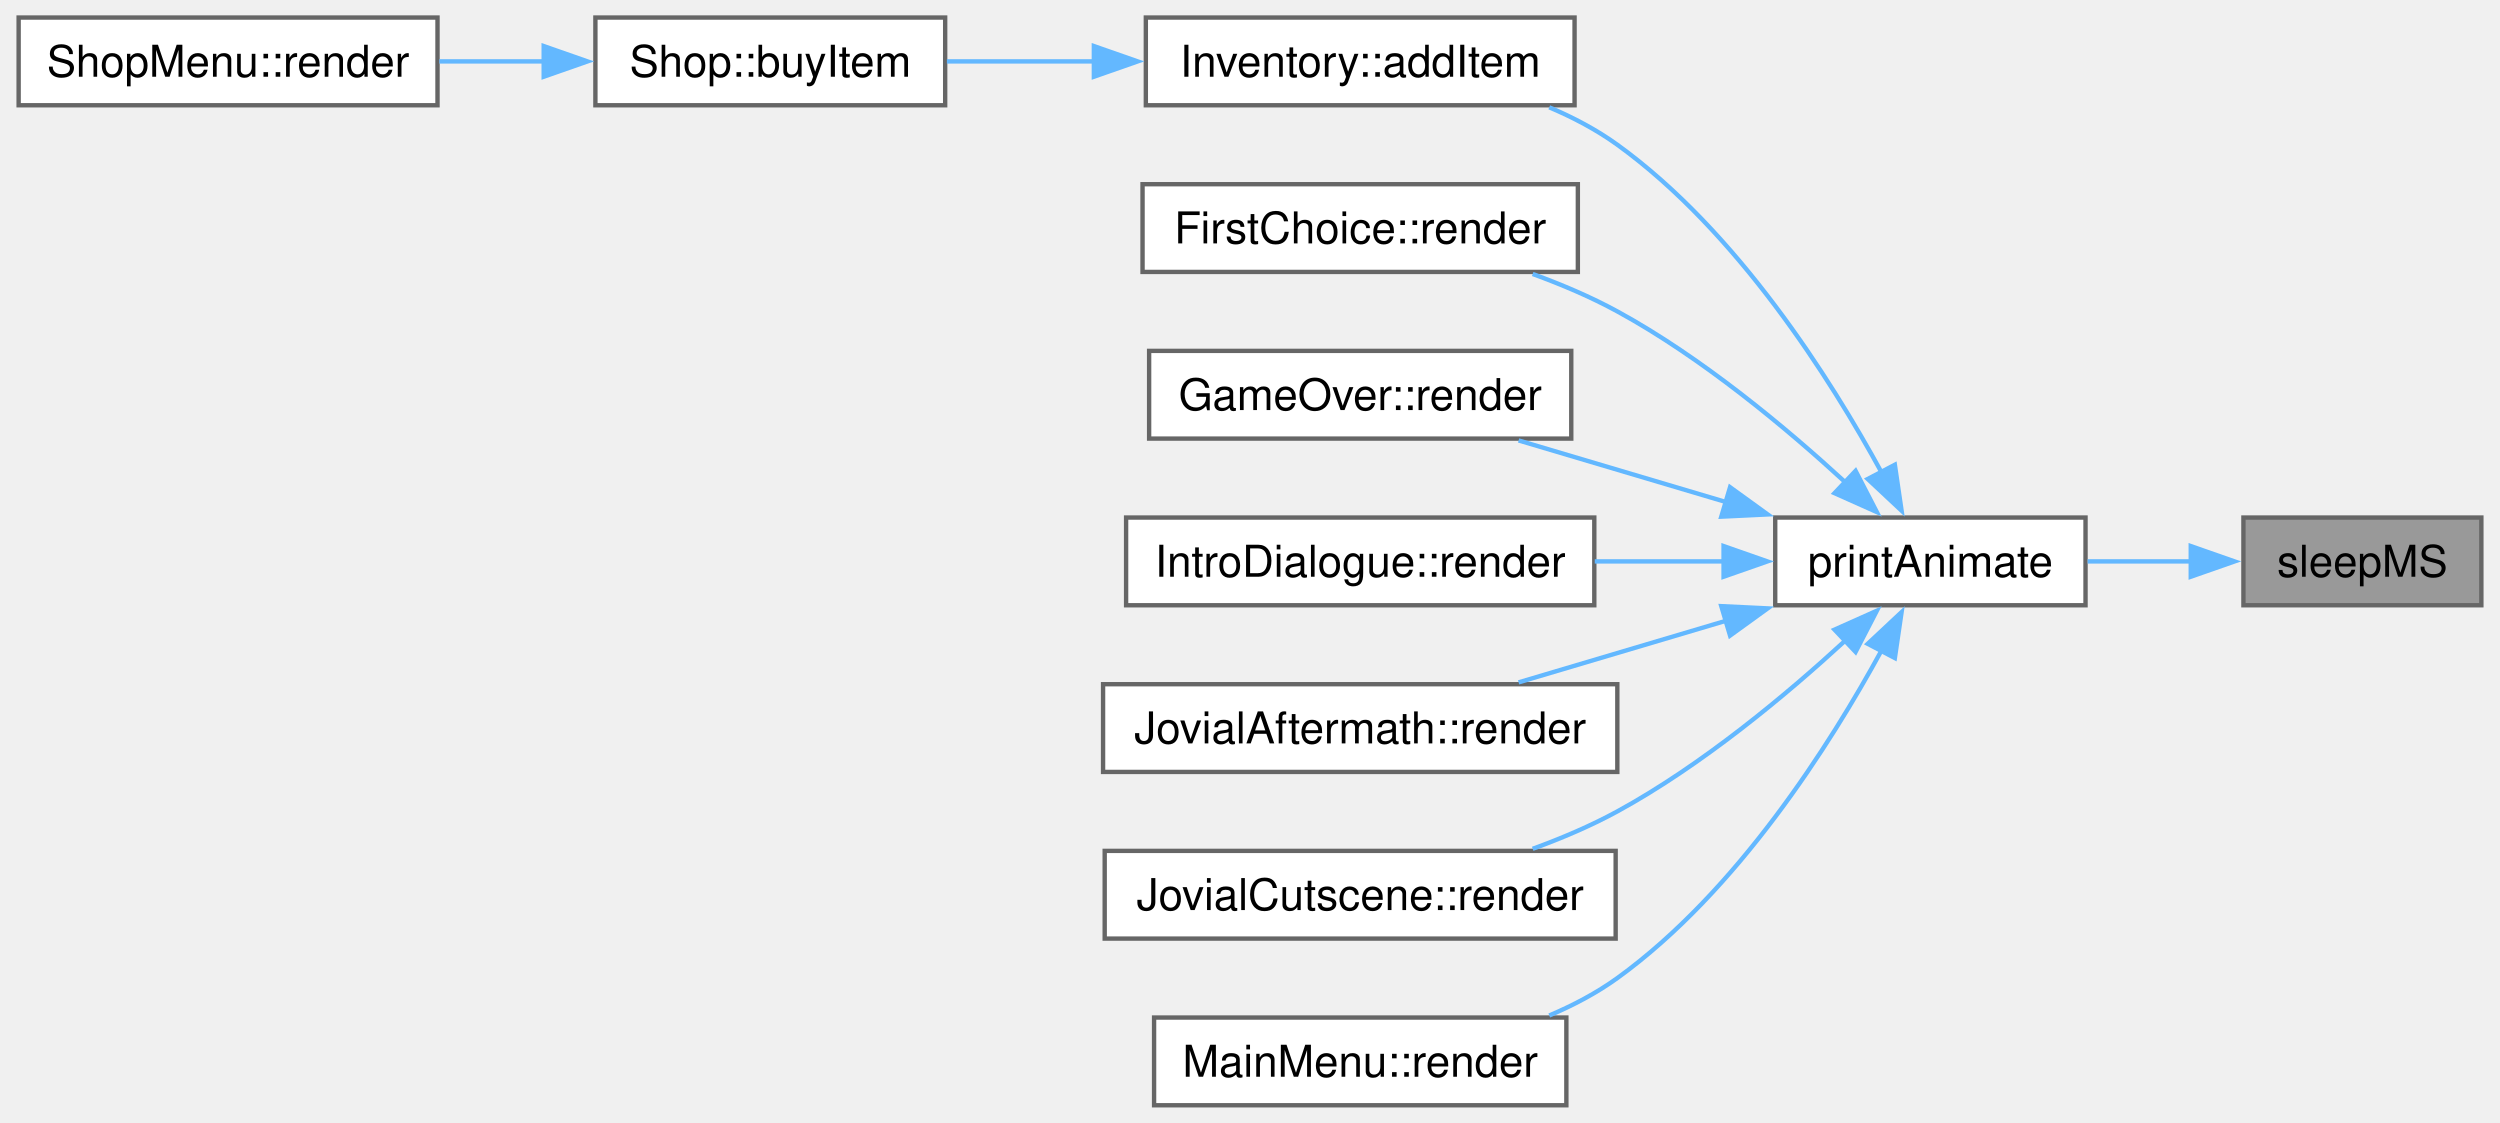
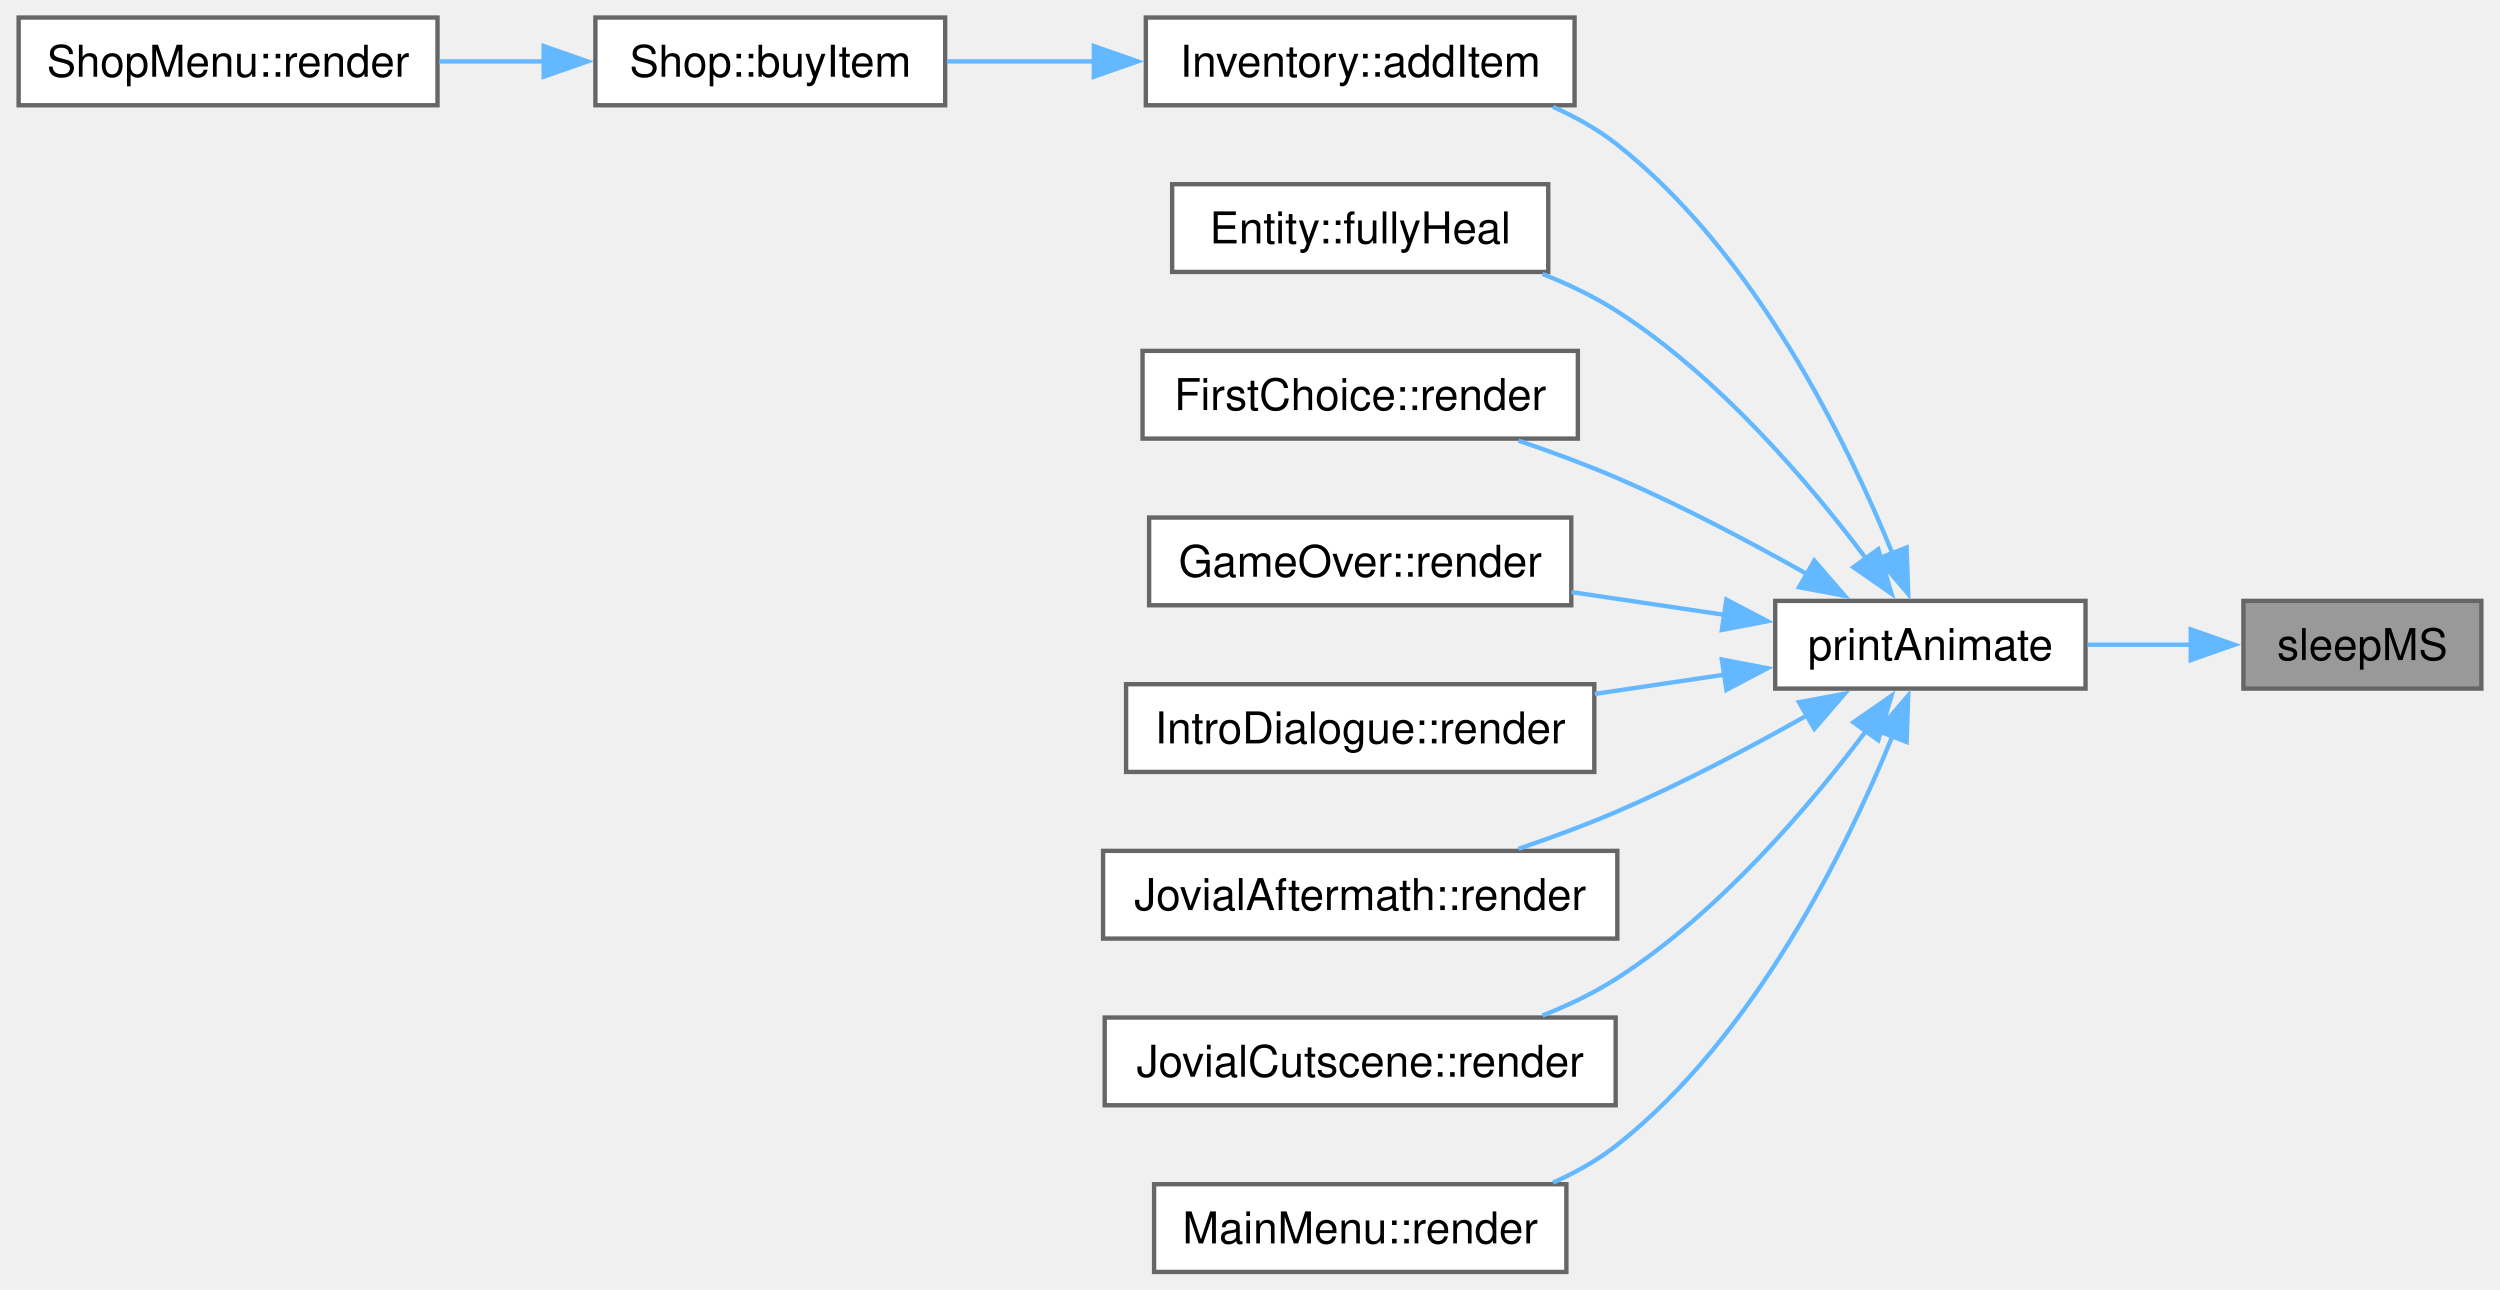
- <svg xmlns="http://www.w3.org/2000/svg" xmlns:xlink="http://www.w3.org/1999/xlink" width="570pt" height="256pt" viewBox="0.00 0.00 569.50 256.00">
-   <g id="graph0" class="graph" transform="scale(1 1) rotate(0) translate(4 252)">
+ <svg xmlns="http://www.w3.org/2000/svg" xmlns:xlink="http://www.w3.org/1999/xlink" width="570pt" height="294pt" viewBox="0.00 0.00 569.50 294.00">
+   <g id="graph0" class="graph" transform="scale(1 1) rotate(0) translate(4 290)">
    <g id="Node000001" class="node">
      <g id="a_Node000001">
        <a xlink:title=" ">
-           <polygon fill="#999999" stroke="#666666" points="561.5,-134 507.25,-134 507.25,-114 561.5,-114 561.5,-134" />
-           <text text-anchor="middle" x="534.38" y="-120.5" font-family="Helvetica,sans-Serif" font-size="10.00">sleepMS</text>
+           <polygon fill="#999999" stroke="#666666" points="561.5,-153 507.25,-153 507.25,-133 561.5,-133 561.5,-153" />
+           <text text-anchor="middle" x="534.38" y="-139.5" font-family="Helvetica,sans-Serif" font-size="10.00">sleepMS</text>
        </a>
      </g>
    </g>
    <g id="Node000002" class="node">
      <g id="a_Node000002">
        <a xlink:href="extras_8cpp.html#a251383c9dea6cb260fb6f9ebb010139f" target="_top" xlink:title="Outputs a text character by character with a given delay.">
-           <polygon fill="white" stroke="#666666" points="471.25,-134 400.5,-134 400.5,-114 471.25,-114 471.25,-134" />
-           <text text-anchor="middle" x="435.88" y="-120.5" font-family="Helvetica,sans-Serif" font-size="10.00">printAnimate</text>
+           <polygon fill="white" stroke="#666666" points="471.25,-153 400.5,-153 400.5,-133 471.25,-133 471.25,-153" />
+           <text text-anchor="middle" x="435.88" y="-139.5" font-family="Helvetica,sans-Serif" font-size="10.00">printAnimate</text>
        </a>
      </g>
    </g>
    <g id="edge1_Node000001_Node000002" class="edge">
      <g id="a_edge1_Node000001_Node000002">
        <a xlink:title=" ">
-           <path fill="none" stroke="#63b8ff" d="M495.33,-124C487.55,-124 479.4,-124 471.73,-124" />
-           <polygon fill="#63b8ff" stroke="#63b8ff" points="495.24,-127.5 505.24,-124 495.24,-120.5 495.24,-127.5" />
+           <path fill="none" stroke="#63b8ff" d="M495.33,-143C487.55,-143 479.4,-143 471.73,-143" />
+           <polygon fill="#63b8ff" stroke="#63b8ff" points="495.24,-146.5 505.24,-143 495.24,-139.5 495.24,-146.5" />
        </a>
      </g>
    </g>
    <g id="Node000003" class="node">
      <g id="a_Node000003">
        <a xlink:href="class_inventory.html#a7a3d5b1157d8212186746eade80b5630" target="_top" xlink:title="Adds an item to inventory.">
-           <polygon fill="white" stroke="#666666" points="354.75,-248 257,-248 257,-228 354.75,-228 354.75,-248" />
-           <text text-anchor="middle" x="305.88" y="-234.5" font-family="Helvetica,sans-Serif" font-size="10.00">Inventory::addItem</text>
+           <polygon fill="white" stroke="#666666" points="354.75,-286 257,-286 257,-266 354.75,-266 354.75,-286" />
+           <text text-anchor="middle" x="305.88" y="-272.5" font-family="Helvetica,sans-Serif" font-size="10.00">Inventory::addItem</text>
        </a>
      </g>
    </g>
    <g id="edge2_Node000002_Node000003" class="edge">
      <g id="a_edge2_Node000002_Node000003">
        <a xlink:title=" ">
-           <path fill="none" stroke="#63b8ff" d="M424.79,-144.21C413.08,-165.7 391.84,-199.24 364.5,-219 359.8,-222.39 354.47,-225.21 348.98,-227.53" />
-           <polygon fill="#63b8ff" stroke="#63b8ff" points="427.78,-146.04 429.32,-135.55 421.58,-142.79 427.78,-146.04" />
+           <path fill="none" stroke="#63b8ff" d="M427.22,-163.85C416.83,-189.38 395.87,-232.25 364.5,-257 360.12,-260.46 355.08,-263.3 349.85,-265.63" />
+           <polygon fill="#63b8ff" stroke="#63b8ff" points="430.46,-165.17 430.82,-154.58 423.94,-162.64 430.46,-165.17" />
        </a>
      </g>
    </g>
    <g id="Node000006" class="node">
      <g id="a_Node000006">
+         <a xlink:href="class_entity.html#ac3b0ce2f491774836ca4894d6a058539" target="_top" xlink:title=" ">
+           <polygon fill="white" stroke="#666666" points="348.75,-248 263,-248 263,-228 348.75,-228 348.75,-248" />
+           <text text-anchor="middle" x="305.88" y="-234.5" font-family="Helvetica,sans-Serif" font-size="10.00">Entity::fullyHeal</text>
+         </a>
+       </g>
+     </g>
+     <g id="edge5_Node000002_Node000006" class="edge">
+       <g id="a_edge5_Node000002_Node000006">
+         <a xlink:title=" ">
+           <path fill="none" stroke="#63b8ff" d="M421.31,-162.51C408.48,-179.63 387.77,-204.05 364.5,-219 359.27,-222.36 353.39,-225.18 347.44,-227.53" />
+           <polygon fill="#63b8ff" stroke="#63b8ff" points="423.99,-164.78 427.02,-154.63 418.32,-160.68 423.99,-164.78" />
+         </a>
+       </g>
+     </g>
+     <g id="Node000007" class="node">
+       <g id="a_Node000007">
        <a xlink:href="class_first_choice.html#a219f10196fb47d36af7fad003dc54a0c" target="_top" xlink:title=" ">
          <polygon fill="white" stroke="#666666" points="355.5,-210 256.25,-210 256.25,-190 355.5,-190 355.5,-210" />
          <text text-anchor="middle" x="305.88" y="-196.5" font-family="Helvetica,sans-Serif" font-size="10.00">FirstChoice::render</text>
        </a>
      </g>
    </g>
-     <g id="edge5_Node000002_Node000006" class="edge">
-       <g id="a_edge5_Node000002_Node000006">
+     <g id="edge6_Node000002_Node000007" class="edge">
+       <g id="a_edge6_Node000002_Node000007">
        <a xlink:title=" ">
-           <path fill="none" stroke="#63b8ff" d="M416.45,-142.07C402.99,-154.45 383.79,-170.47 364.5,-181 358.49,-184.28 351.82,-187.12 345.2,-189.53" />
-           <polygon fill="#63b8ff" stroke="#63b8ff" points="418.82,-144.65 423.68,-135.24 414.01,-139.56 418.82,-144.65" />
+           <path fill="none" stroke="#63b8ff" d="M408.02,-158.95C395.13,-166.23 379.29,-174.63 364.5,-181 357.34,-184.08 349.51,-186.97 341.98,-189.52" />
+           <polygon fill="#63b8ff" stroke="#63b8ff" points="409.42,-162.18 416.35,-154.16 405.93,-156.11 409.42,-162.18" />
        </a>
      </g>
    </g>
-     <g id="Node000007" class="node">
-       <g id="a_Node000007">
+     <g id="Node000008" class="node">
+       <g id="a_Node000008">
        <a xlink:href="class_game_over.html#a372e2cf047530b9726c9d805ed10970a" target="_top" xlink:title=" ">
          <polygon fill="white" stroke="#666666" points="354,-172 257.75,-172 257.75,-152 354,-152 354,-172" />
          <text text-anchor="middle" x="305.88" y="-158.5" font-family="Helvetica,sans-Serif" font-size="10.00">GameOver::render</text>
        </a>
      </g>
    </g>
-     <g id="edge6_Node000002_Node000007" class="edge">
-       <g id="a_edge6_Node000002_Node000007">
+     <g id="edge7_Node000002_Node000008" class="edge">
+       <g id="a_edge7_Node000002_Node000008">
        <a xlink:title=" ">
-           <path fill="none" stroke="#63b8ff" d="M389.25,-137.54C373.71,-142.16 356.58,-147.24 341.99,-151.58" />
-           <polygon fill="#63b8ff" stroke="#63b8ff" points="390.2,-140.92 398.79,-134.71 388.2,-134.2 390.2,-140.92" />
+           <path fill="none" stroke="#63b8ff" d="M389.17,-149.78C377.77,-151.48 365.51,-153.3 354.04,-155" />
+           <polygon fill="#63b8ff" stroke="#63b8ff" points="389.36,-153.29 398.74,-148.36 388.33,-146.37 389.36,-153.29" />
        </a>
      </g>
    </g>
-     <g id="Node000008" class="node">
-       <g id="a_Node000008">
+     <g id="Node000009" class="node">
+       <g id="a_Node000009">
        <a xlink:href="class_intro_dialogue.html#a6ee887834eaf65af351062e70561d261" target="_top" xlink:title=" ">
          <polygon fill="white" stroke="#666666" points="359.25,-134 252.5,-134 252.5,-114 359.25,-114 359.25,-134" />
          <text text-anchor="middle" x="305.88" y="-120.5" font-family="Helvetica,sans-Serif" font-size="10.00">IntroDialogue::render</text>
        </a>
      </g>
    </g>
-     <g id="edge7_Node000002_Node000008" class="edge">
-       <g id="a_edge7_Node000002_Node000008">
+     <g id="edge8_Node000002_Node000009" class="edge">
+       <g id="a_edge8_Node000002_Node000009">
        <a xlink:title=" ">
-           <path fill="none" stroke="#63b8ff" d="M388.9,-124C379.32,-124 369.14,-124 359.35,-124" />
-           <polygon fill="#63b8ff" stroke="#63b8ff" points="388.72,-127.5 398.72,-124 388.72,-120.5 388.72,-127.5" />
+           <path fill="none" stroke="#63b8ff" d="M388.9,-136.18C379.32,-134.75 369.14,-133.24 359.35,-131.79" />
+           <polygon fill="#63b8ff" stroke="#63b8ff" points="388.33,-139.63 398.74,-137.64 389.36,-132.71 388.33,-139.63" />
        </a>
      </g>
    </g>
-     <g id="Node000009" class="node">
-       <g id="a_Node000009">
+     <g id="Node000010" class="node">
+       <g id="a_Node000010">
        <a xlink:href="class_jovial_aftermath.html#aaef00027bea6a3124e46ee2221733819" target="_top" xlink:title=" ">
          <polygon fill="white" stroke="#666666" points="364.5,-96 247.25,-96 247.25,-76 364.5,-76 364.5,-96" />
          <text text-anchor="middle" x="305.88" y="-82.5" font-family="Helvetica,sans-Serif" font-size="10.00">JovialAftermath::render</text>
        </a>
      </g>
    </g>
-     <g id="edge8_Node000002_Node000009" class="edge">
-       <g id="a_edge8_Node000002_Node000009">
+     <g id="edge9_Node000002_Node000010" class="edge">
+       <g id="a_edge9_Node000002_Node000010">
        <a xlink:title=" ">
-           <path fill="none" stroke="#63b8ff" d="M389.25,-110.46C373.71,-105.84 356.58,-100.76 341.99,-96.42" />
-           <polygon fill="#63b8ff" stroke="#63b8ff" points="388.2,-113.8 398.79,-113.29 390.2,-107.08 388.2,-113.8" />
+           <path fill="none" stroke="#63b8ff" d="M408.02,-127.05C395.13,-119.77 379.29,-111.37 364.5,-105 357.34,-101.92 349.51,-99.03 341.98,-96.48" />
+           <polygon fill="#63b8ff" stroke="#63b8ff" points="405.93,-129.89 416.35,-131.84 409.42,-123.82 405.93,-129.89" />
        </a>
      </g>
    </g>
-     <g id="Node000010" class="node">
-       <g id="a_Node000010">
+     <g id="Node000011" class="node">
+       <g id="a_Node000011">
        <a xlink:href="class_jovial_cutscene.html#a04bec76f83a74d9dd634c4cbf36038dd" target="_top" xlink:title=" ">
          <polygon fill="white" stroke="#666666" points="364.12,-58 247.62,-58 247.62,-38 364.12,-38 364.12,-58" />
          <text text-anchor="middle" x="305.88" y="-44.5" font-family="Helvetica,sans-Serif" font-size="10.00">JovialCutscene::render</text>
        </a>
      </g>
    </g>
-     <g id="edge9_Node000002_Node000010" class="edge">
-       <g id="a_edge9_Node000002_Node000010">
+     <g id="edge10_Node000002_Node000011" class="edge">
+       <g id="a_edge10_Node000002_Node000011">
        <a xlink:title=" ">
-           <path fill="none" stroke="#63b8ff" d="M416.45,-105.93C402.99,-93.55 383.79,-77.53 364.5,-67 358.49,-63.72 351.82,-60.88 345.2,-58.47" />
-           <polygon fill="#63b8ff" stroke="#63b8ff" points="414.01,-108.44 423.68,-112.76 418.82,-103.35 414.01,-108.44" />
+           <path fill="none" stroke="#63b8ff" d="M421.31,-123.49C408.48,-106.37 387.77,-81.95 364.5,-67 359.27,-63.64 353.39,-60.82 347.44,-58.47" />
+           <polygon fill="#63b8ff" stroke="#63b8ff" points="418.32,-125.32 427.02,-131.37 423.99,-121.22 418.32,-125.32" />
        </a>
      </g>
    </g>
-     <g id="Node000011" class="node">
-       <g id="a_Node000011">
+     <g id="Node000012" class="node">
+       <g id="a_Node000012">
        <a xlink:href="class_main_menu.html#adeafd7b49d1f995dd25a7e952700d76c" target="_top" xlink:title=" ">
          <polygon fill="white" stroke="#666666" points="352.88,-20 258.88,-20 258.88,0 352.88,0 352.88,-20" />
          <text text-anchor="middle" x="305.88" y="-6.5" font-family="Helvetica,sans-Serif" font-size="10.00">MainMenu::render</text>
        </a>
      </g>
    </g>
-     <g id="edge10_Node000002_Node000011" class="edge">
-       <g id="a_edge10_Node000002_Node000011">
+     <g id="edge11_Node000002_Node000012" class="edge">
+       <g id="a_edge11_Node000002_Node000012">
        <a xlink:title=" ">
-           <path fill="none" stroke="#63b8ff" d="M424.79,-103.79C413.08,-82.3 391.84,-48.76 364.5,-29 359.8,-25.61 354.47,-22.79 348.98,-20.47" />
-           <polygon fill="#63b8ff" stroke="#63b8ff" points="421.58,-105.21 429.32,-112.45 427.78,-101.96 421.58,-105.21" />
+           <path fill="none" stroke="#63b8ff" d="M427.22,-122.15C416.83,-96.62 395.87,-53.75 364.5,-29 360.12,-25.54 355.08,-22.7 349.85,-20.37" />
+           <polygon fill="#63b8ff" stroke="#63b8ff" points="423.94,-123.36 430.82,-131.42 430.46,-120.83 423.94,-123.36" />
        </a>
      </g>
    </g>
    <g id="Node000004" class="node">
      <g id="a_Node000004">
        <a xlink:href="class_shop.html#a6c1a27422ecdd1a5248f156f1355632b" target="_top" xlink:title="Buy an item from the shop.">
-           <polygon fill="white" stroke="#666666" points="211.25,-248 131.5,-248 131.5,-228 211.25,-228 211.25,-248" />
-           <text text-anchor="middle" x="171.38" y="-234.5" font-family="Helvetica,sans-Serif" font-size="10.00">Shop::buyItem</text>
+           <polygon fill="white" stroke="#666666" points="211.25,-286 131.5,-286 131.5,-266 211.25,-266 211.25,-286" />
+           <text text-anchor="middle" x="171.38" y="-272.5" font-family="Helvetica,sans-Serif" font-size="10.00">Shop::buyItem</text>
        </a>
      </g>
    </g>
    <g id="edge3_Node000003_Node000004" class="edge">
      <g id="a_edge3_Node000003_Node000004">
        <a xlink:title=" ">
-           <path fill="none" stroke="#63b8ff" d="M245.37,-238C233.94,-238 222.24,-238 211.64,-238" />
-           <polygon fill="#63b8ff" stroke="#63b8ff" points="245.15,-241.5 255.15,-238 245.15,-234.5 245.15,-241.5" />
+           <path fill="none" stroke="#63b8ff" d="M245.37,-276C233.94,-276 222.24,-276 211.64,-276" />
+           <polygon fill="#63b8ff" stroke="#63b8ff" points="245.15,-279.5 255.15,-276 245.15,-272.5 245.15,-279.5" />
        </a>
      </g>
    </g>
    <g id="Node000005" class="node">
      <g id="a_Node000005">
        <a xlink:href="class_shop_menu.html#a06bcda13b56991f97aca332030008a86" target="_top" xlink:title=" ">
-           <polygon fill="white" stroke="#666666" points="95.5,-248 0,-248 0,-228 95.5,-228 95.5,-248" />
-           <text text-anchor="middle" x="47.75" y="-234.5" font-family="Helvetica,sans-Serif" font-size="10.00">ShopMenu::render</text>
+           <polygon fill="white" stroke="#666666" points="95.5,-286 0,-286 0,-266 95.5,-266 95.5,-286" />
+           <text text-anchor="middle" x="47.75" y="-272.5" font-family="Helvetica,sans-Serif" font-size="10.00">ShopMenu::render</text>
        </a>
      </g>
    </g>
    <g id="edge4_Node000004_Node000005" class="edge">
      <g id="a_edge4_Node000004_Node000005">
        <a xlink:title=" ">
-           <path fill="none" stroke="#63b8ff" d="M119.85,-238C111.92,-238 103.75,-238 95.91,-238" />
-           <polygon fill="#63b8ff" stroke="#63b8ff" points="119.71,-241.5 129.71,-238 119.71,-234.5 119.71,-241.5" />
+           <path fill="none" stroke="#63b8ff" d="M119.85,-276C111.92,-276 103.75,-276 95.91,-276" />
+           <polygon fill="#63b8ff" stroke="#63b8ff" points="119.71,-279.5 129.71,-276 119.71,-272.5 119.71,-279.5" />
        </a>
      </g>
    </g>
  </g>
</svg>
